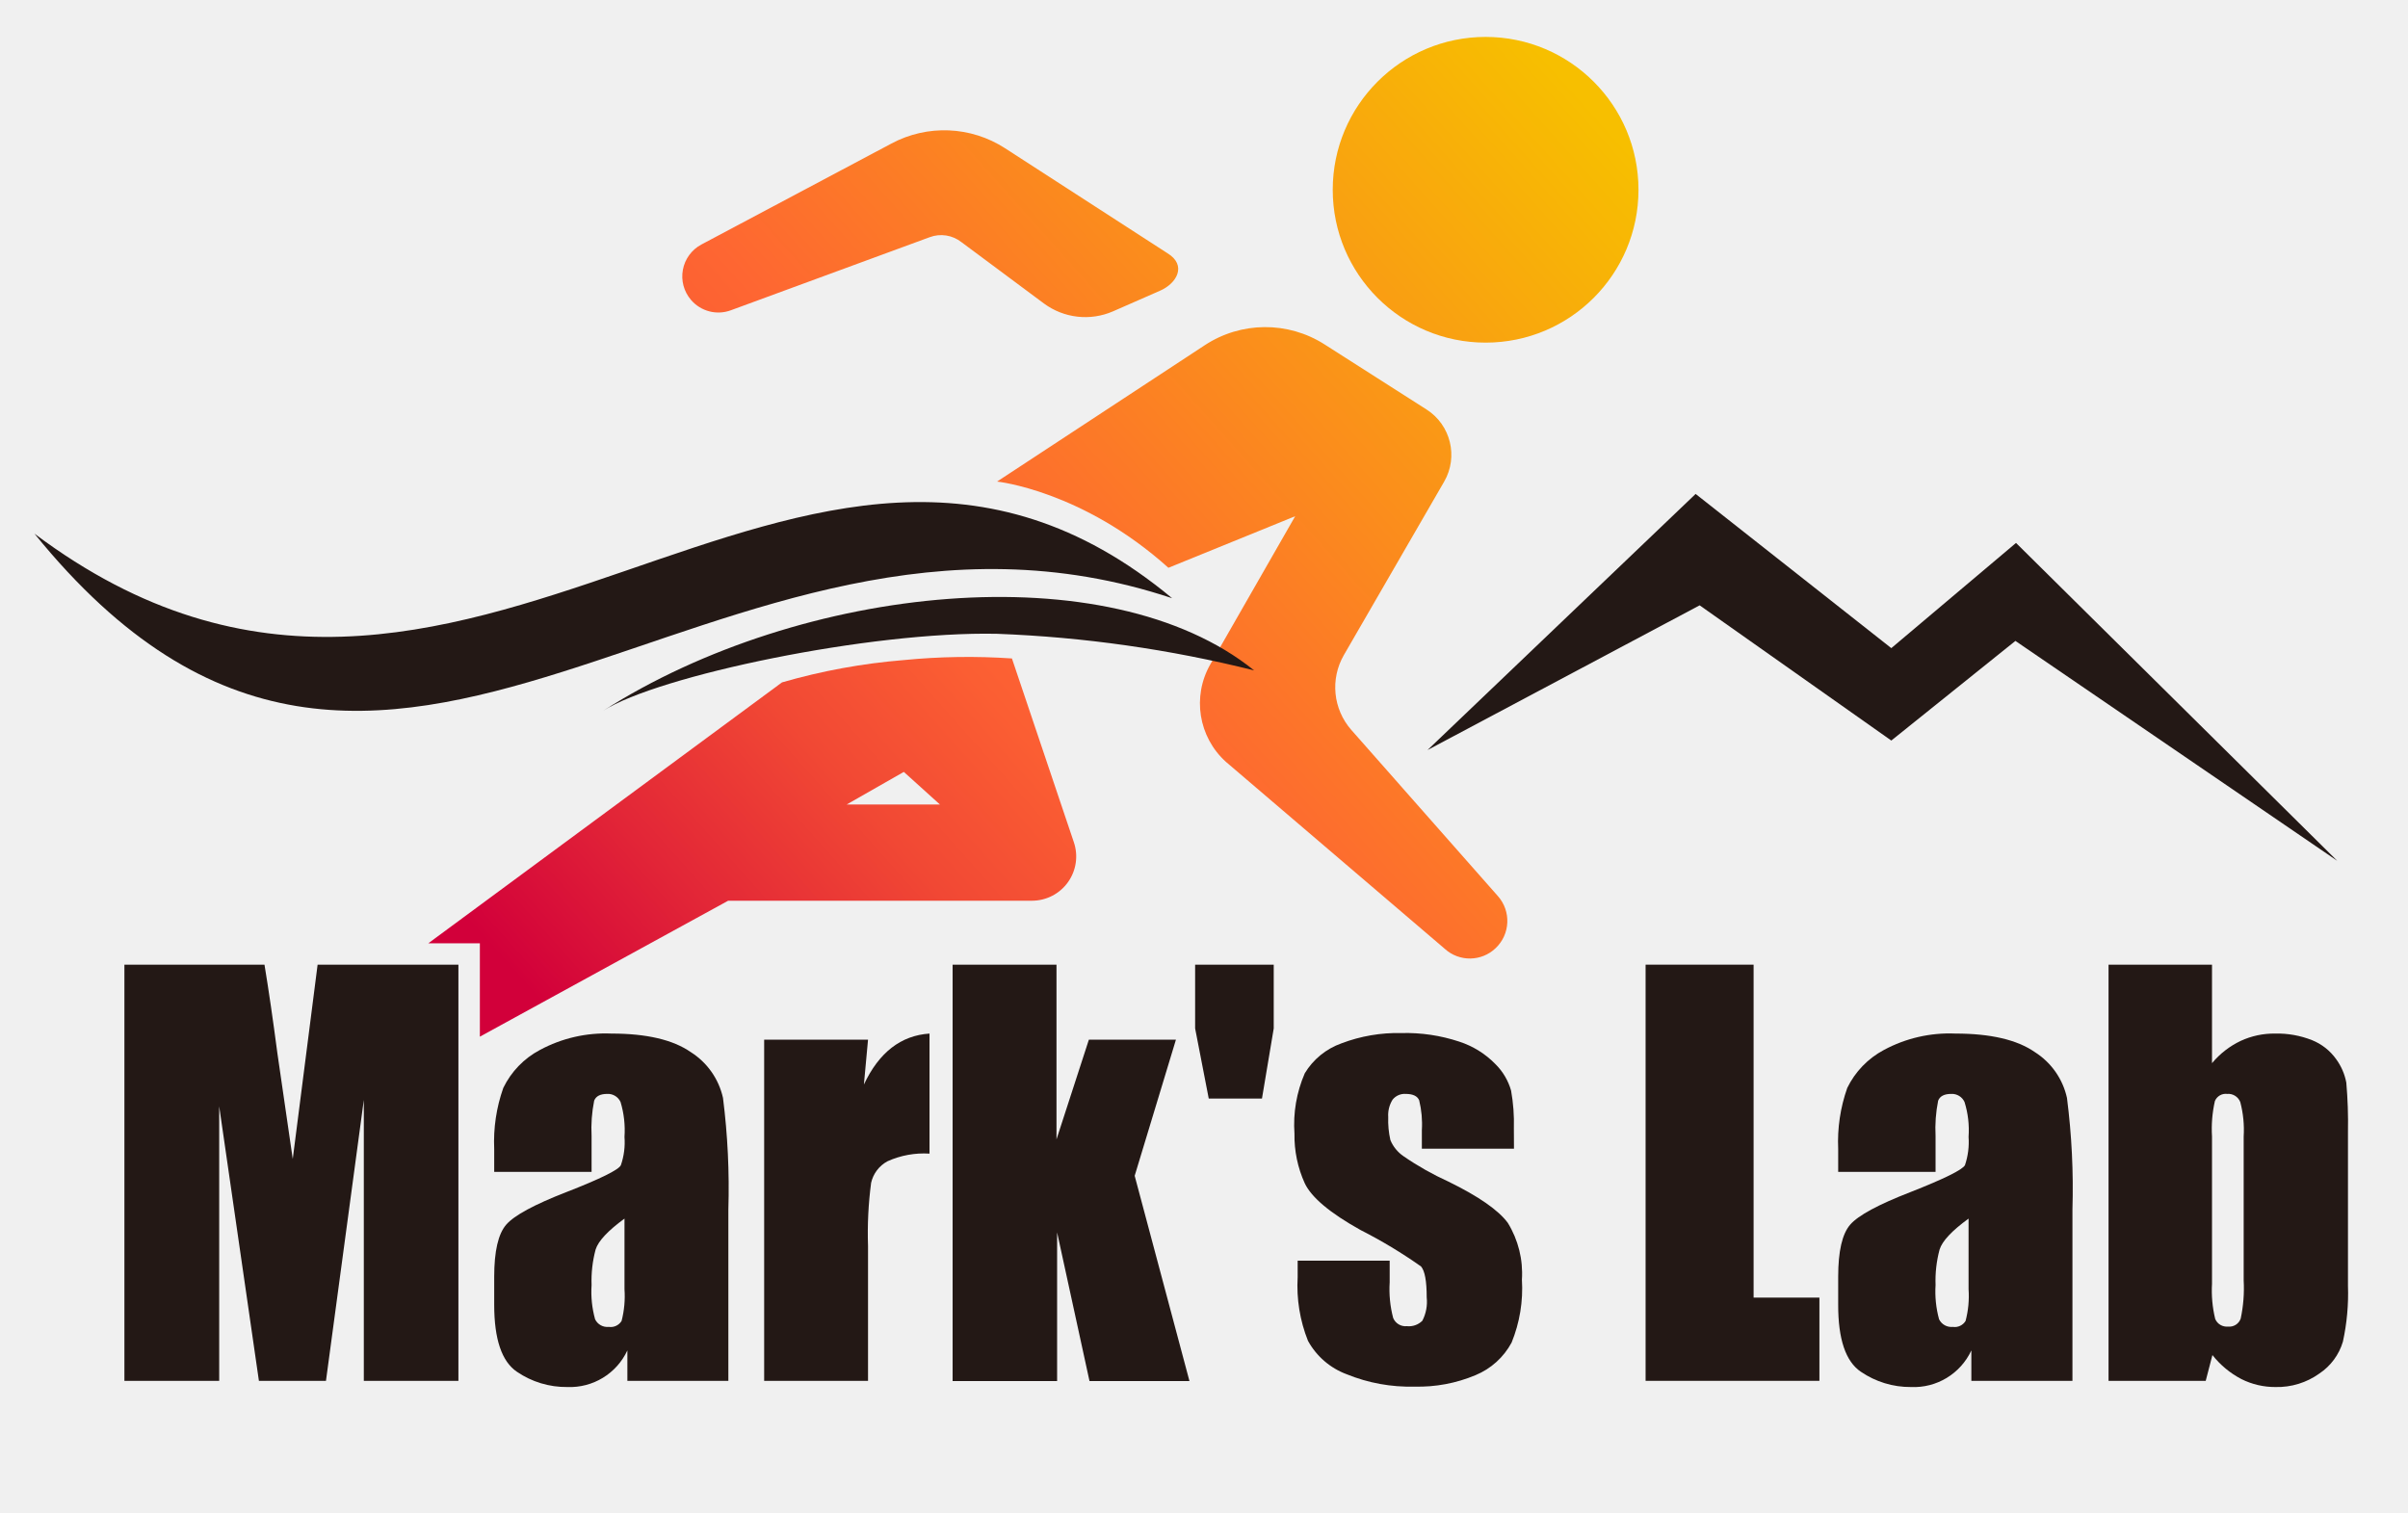
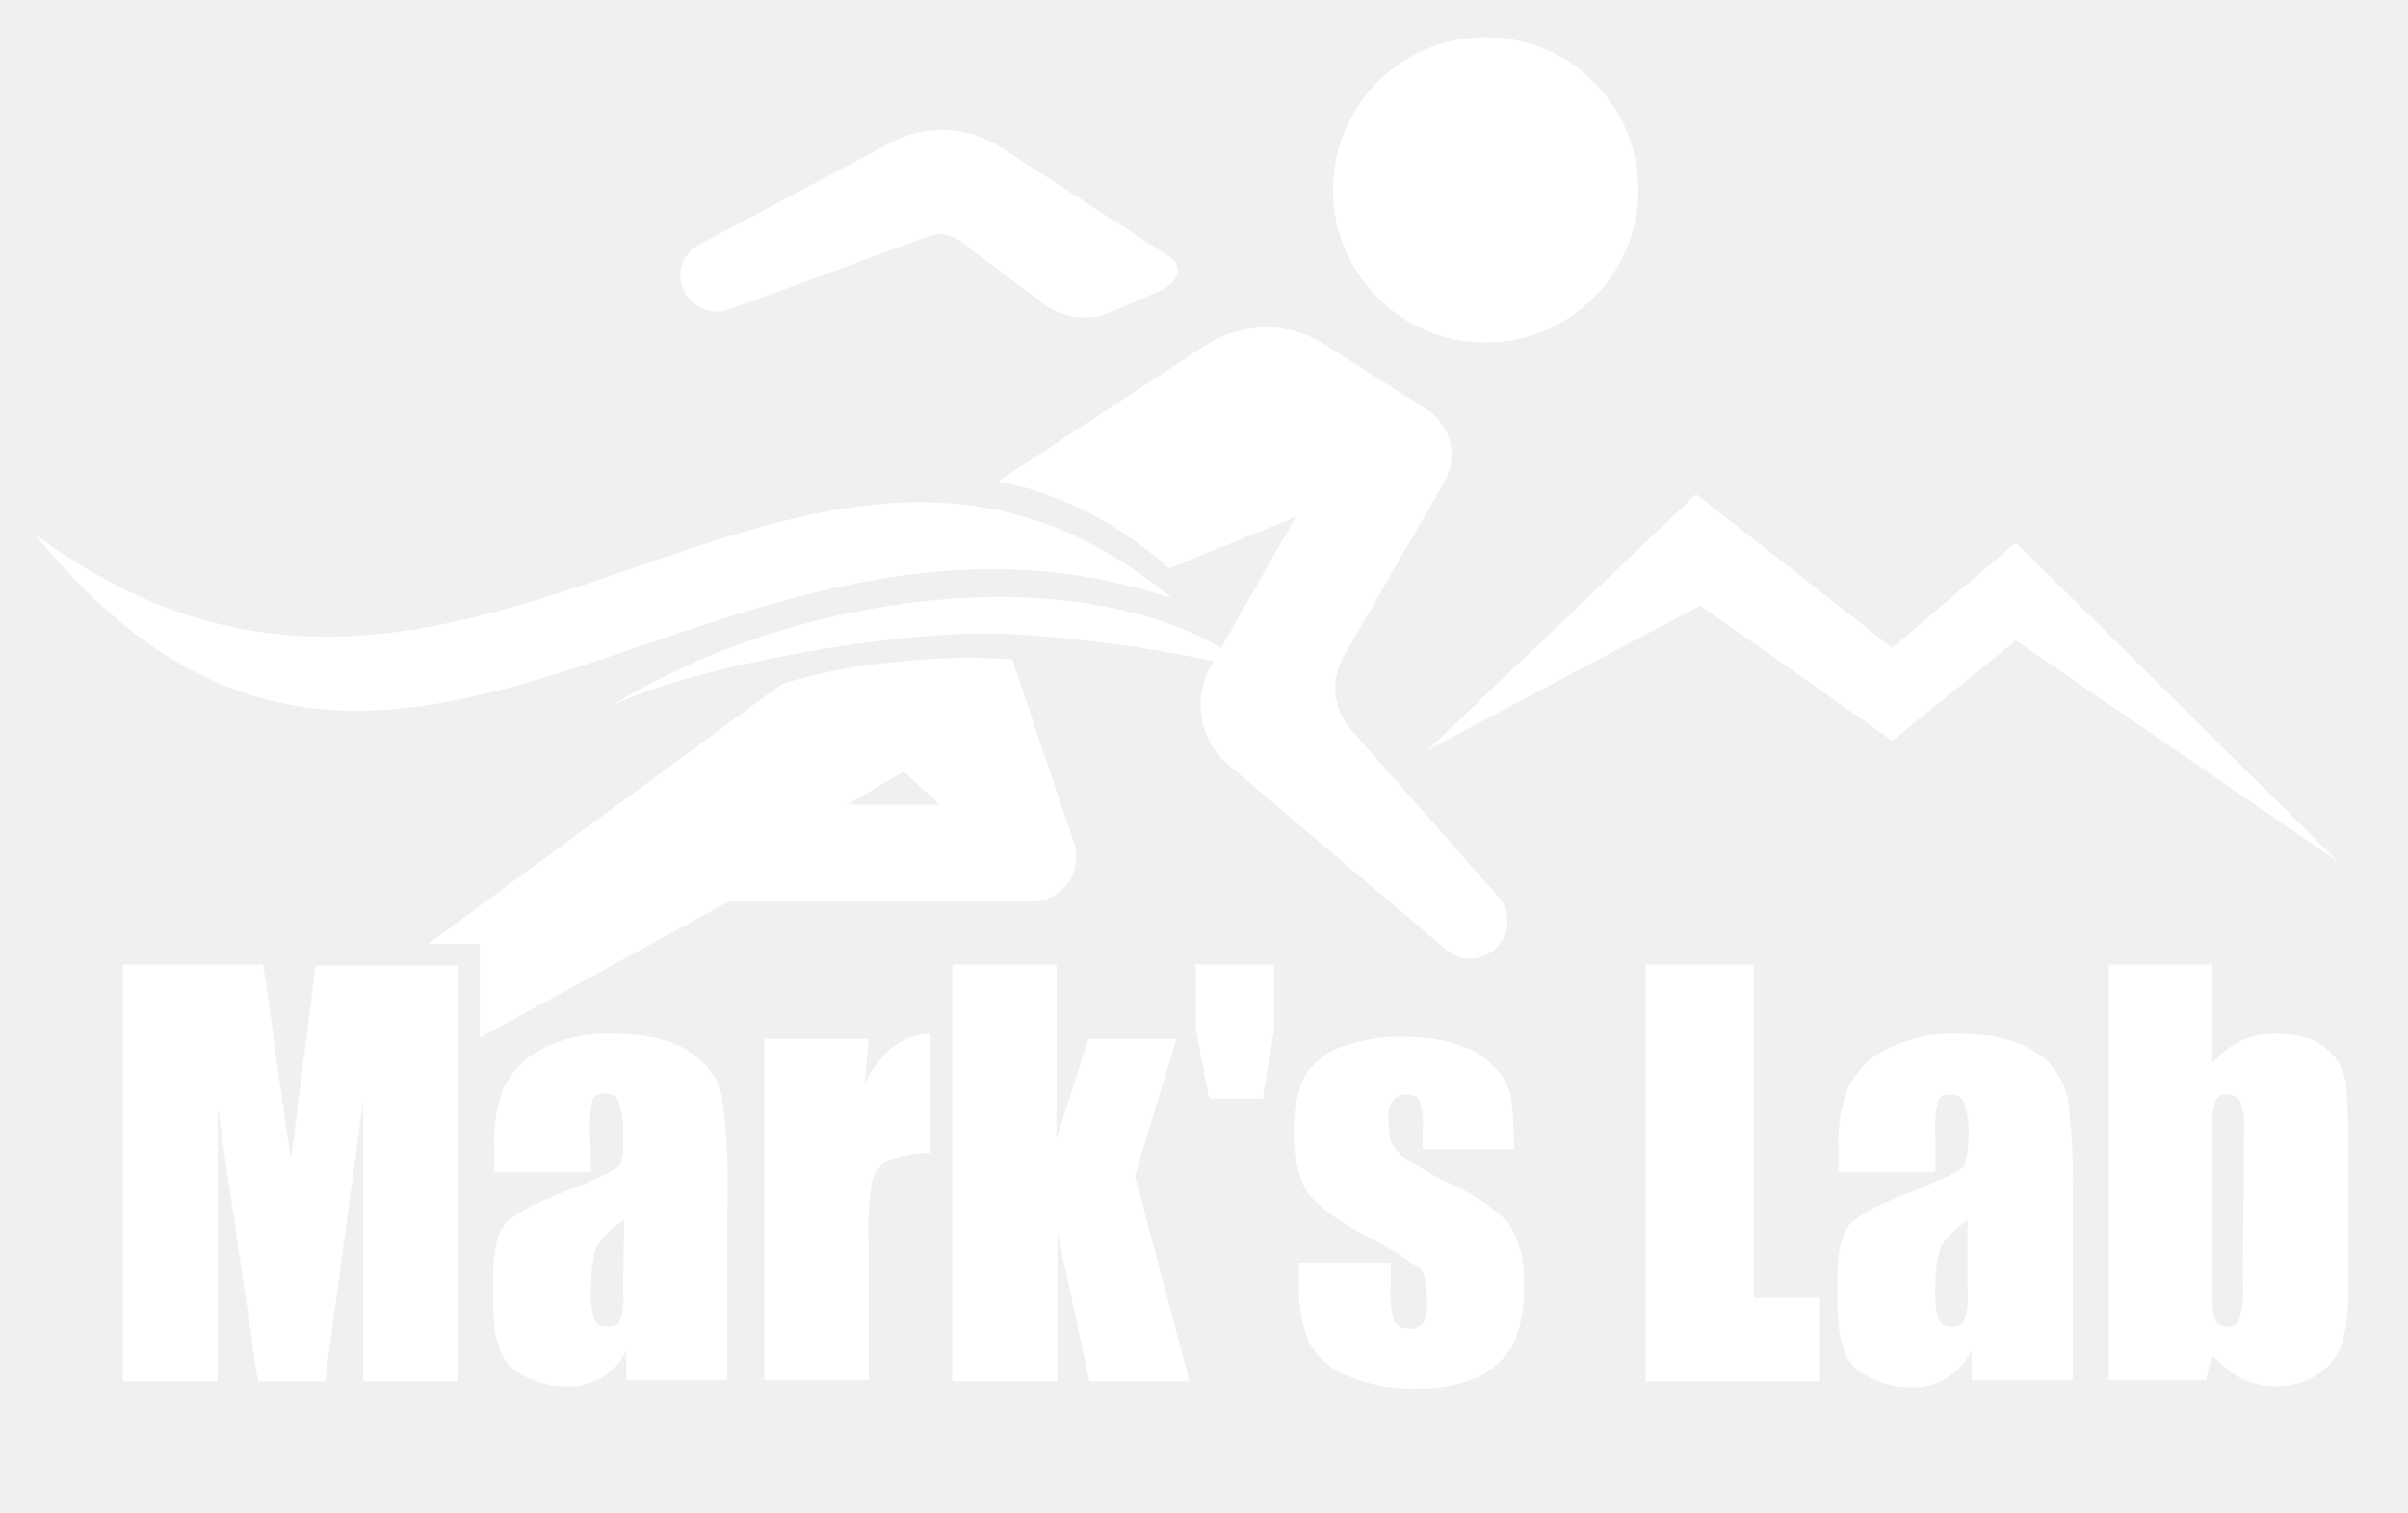
- <svg xmlns="http://www.w3.org/2000/svg" xmlns:xlink="http://www.w3.org/1999/xlink" viewBox="0 0 233.44 146.65">
-   <defs>
-     <style>.cls-1{fill:url(#未命名漸層_585);}.cls-2{fill:url(#未命名漸層_585-2);}.cls-3{fill:url(#未命名漸層_585-3);}.cls-4{fill:url(#未命名漸層_585-4);}.cls-5,.cls-6{fill:#231815;}.cls-5{fill-rule:evenodd;}</style>
-     <linearGradient id="未命名漸層_585" x1="153.69" y1="9.77" x2="53.93" y2="98.89" gradientUnits="userSpaceOnUse">
-       <stop offset="0" stop-color="#f7bf00" />
-       <stop offset="0.32" stop-color="#fb8b1d" />
-       <stop offset="0.54" stop-color="#fe6632" />
-       <stop offset="0.61" stop-color="#fb5e33" />
-       <stop offset="0.73" stop-color="#f14834" />
-       <stop offset="0.87" stop-color="#e22537" />
-       <stop offset="1" stop-color="#d2003a" />
-     </linearGradient>
-     <linearGradient id="未命名漸層_585-2" x1="168.68" y1="26.55" x2="68.91" y2="115.67" xlink:href="#未命名漸層_585" />
-     <linearGradient id="未命名漸層_585-3" x1="133.59" y1="-12.73" x2="33.83" y2="76.39" xlink:href="#未命名漸層_585" />
-     <linearGradient id="未命名漸層_585-4" x1="156.81" y1="13.26" x2="57.05" y2="102.38" xlink:href="#未命名漸層_585" />
-   </defs>
-   <g id="圖層_2" data-name="圖層 2">
-     <circle class="cls-1" cx="144.02" cy="18.4" r="14.82" />
-     <path class="cls-2" d="M145.21,86.88,131,70.77a6.26,6.26,0,0,1-.72-7.26L140,46.7a5.21,5.21,0,0,0-1.71-7l-9.87-6.3a10.68,10.68,0,0,0-11.64.08L96.66,46.69s8.27.86,16.61,8.36l12.29-5-8.22,14.35a7.63,7.63,0,0,0,1.51,9.47L140.07,92a3.61,3.61,0,0,0,4.92-.07h0A3.63,3.63,0,0,0,145.21,86.88Z" />
-     <path class="cls-3" d="M112.45,28.19l-4.56,2a6.74,6.74,0,0,1-6.68-.76l-8-5.95A3.18,3.18,0,0,0,90.12,23L70.86,30.08a3.49,3.49,0,0,1-3.87-1h0a3.5,3.5,0,0,1,1-5.37l18.44-9.8a10.85,10.85,0,0,1,11,.46l15.73,10.17C115.11,25.72,114.07,27.49,112.45,28.19Z" />
-     <path class="cls-4" d="M104.1,81.65l-6-17.81A63.34,63.34,0,0,0,87.59,64a60,60,0,0,0-11.78,2.16L41.52,91.46h5v9.05L70.59,87.33l29.46,0A4.29,4.29,0,0,0,104.1,81.65ZM82.08,78l5.54-3.16L91.12,78Z" />
-     <path class="cls-5" d="M121.58,65c-14.15-11.41-43.86-8.38-63.1,3.91,5.3-3.39,25.85-7.72,38.18-7.46A121.47,121.47,0,0,1,121.58,65Z" />
-     <path class="cls-5" d="M113.63,58C77.44,27.89,45.18,83.14,3.34,51.74,37.58,94,68.89,43.1,113.63,58Z" />
-     <polygon class="cls-5" points="138.39 72.72 164.38 47.89 183.35 62.84 195.44 52.64 226.58 83.46 195.38 62.14 183.35 71.8 164.77 58.69 138.39 72.72" />
-     <path class="cls-6" d="M44.44,93.53v40.35H35.27V106.64L31.6,133.88H25.1l-3.85-26.62,0,26.62H12.06V93.53H25.64q.6,3.63,1.25,8.58l1.49,10.26,2.41-18.84Z" />
-     <path class="cls-6" d="M57.35,113.62H47.91V111.4a15.66,15.66,0,0,1,.88-5.92,8.22,8.22,0,0,1,3.55-3.68,13.41,13.41,0,0,1,6.93-1.59q5.11,0,7.7,1.8a7.07,7.07,0,0,1,3.12,4.44,69.47,69.47,0,0,1,.52,10.83v16.6H60.82v-2.95A6.15,6.15,0,0,1,55,134.48,8.5,8.5,0,0,1,50.11,133q-2.2-1.49-2.2-6.5v-2.71q0-3.72,1.17-5.06t5.8-3.14q5-1.95,5.31-2.62a6.8,6.8,0,0,0,.35-2.74,9.46,9.46,0,0,0-.38-3.38,1.34,1.34,0,0,0-1.29-.79c-.68,0-1.1.22-1.27.66a13.83,13.83,0,0,0-.25,3.43Zm3.19,4.53c-1.61,1.18-2.54,2.17-2.8,3a11.67,11.67,0,0,0-.39,3.44,9.88,9.88,0,0,0,.34,3.32,1.32,1.32,0,0,0,1.33.74,1.24,1.24,0,0,0,1.24-.58,9.59,9.59,0,0,0,.28-3.08Z" />
-     <path class="cls-6" d="M84.15,100.8l-.4,4.35q2.19-4.66,6.36-4.94v11.64a8.59,8.59,0,0,0-4.07.74,3.16,3.16,0,0,0-1.59,2.09,37.13,37.13,0,0,0-.3,6.14v13.06H74.08V100.8Z" />
-     <path class="cls-6" d="M114,100.8,110,114l5.31,19.9h-9.69l-3.14-14.41v14.41H92.35V93.53h10.07v16.94l3.14-9.67Z" />
-     <path class="cls-6" d="M117.18,106.51l-1.32-6.8V93.53h7.62v6.18l-1.14,6.8Z" />
-     <path class="cls-6" d="M146.77,111.37h-8.93v-1.79a9.66,9.66,0,0,0-.26-2.9c-.17-.41-.61-.62-1.31-.62a1.5,1.5,0,0,0-1.27.56,2.83,2.83,0,0,0-.42,1.69,8.62,8.62,0,0,0,.21,2.23,3.54,3.54,0,0,0,1.27,1.56,28.09,28.09,0,0,0,4.35,2.46q4.38,2.14,5.76,4a9.37,9.37,0,0,1,1.37,5.51,13.9,13.9,0,0,1-1,6.1,7,7,0,0,1-3.5,3.16,14.31,14.31,0,0,1-5.92,1.11,16.27,16.27,0,0,1-6.57-1.2,7.1,7.1,0,0,1-3.75-3.24,14.39,14.39,0,0,1-1-6.18v-1.59h8.92v2.09a10.87,10.87,0,0,0,.34,3.47,1.3,1.3,0,0,0,1.33.79,1.84,1.84,0,0,0,1.5-.53,4,4,0,0,0,.42-2.26c0-1.58-.18-2.57-.55-3a47.45,47.45,0,0,0-5.86-3.53c-3-1.67-4.76-3.17-5.41-4.53a11.17,11.17,0,0,1-1-4.82,12.5,12.5,0,0,1,1-5.85,6.81,6.81,0,0,1,3.55-2.9,15.35,15.35,0,0,1,5.82-1,16.45,16.45,0,0,1,5.6.83,8.6,8.6,0,0,1,3.54,2.21,5.86,5.86,0,0,1,1.49,2.54,17.86,17.86,0,0,1,.27,3.66Z" />
-     <path class="cls-6" d="M170,93.53v32.28h6.38v8.07H159.53V93.53Z" />
-     <path class="cls-6" d="M187.64,113.62H178.2V111.4a15.66,15.66,0,0,1,.88-5.92,8.28,8.28,0,0,1,3.55-3.68,13.41,13.41,0,0,1,6.93-1.59q5.12,0,7.71,1.8a7.06,7.06,0,0,1,3.11,4.44,69,69,0,0,1,.53,10.83v16.6h-9.8v-2.95a6.15,6.15,0,0,1-5.86,3.55A8.5,8.5,0,0,1,180.4,133q-2.21-1.49-2.2-6.5v-2.71q0-3.72,1.17-5.06t5.81-3.14q4.95-1.95,5.31-2.62a7,7,0,0,0,.35-2.74,9.16,9.16,0,0,0-.39-3.38,1.34,1.34,0,0,0-1.29-.79c-.68,0-1.1.22-1.27.66a13.83,13.83,0,0,0-.25,3.43Zm3.2,4.53c-1.62,1.18-2.55,2.17-2.81,3a11.67,11.67,0,0,0-.39,3.44,10.16,10.16,0,0,0,.34,3.32,1.33,1.33,0,0,0,1.33.74,1.23,1.23,0,0,0,1.24-.58,9.47,9.47,0,0,0,.29-3.08Z" />
-     <path class="cls-6" d="M214.44,93.53v9.55a8.17,8.17,0,0,1,2.78-2.16,7.72,7.72,0,0,1,3.33-.71,9.14,9.14,0,0,1,3.59.64,5.29,5.29,0,0,1,2.32,1.82,5.61,5.61,0,0,1,1,2.3,45.35,45.35,0,0,1,.16,4.78v14.91a21.89,21.89,0,0,1-.49,5.42,5.63,5.63,0,0,1-2.28,3.09,7,7,0,0,1-4.26,1.31,7.28,7.28,0,0,1-3.3-.77,8.7,8.7,0,0,1-2.81-2.33l-.65,2.5h-9.42V93.53Zm3.07,16.67a10.57,10.57,0,0,0-.33-3.35,1.25,1.25,0,0,0-1.27-.79,1.14,1.14,0,0,0-1.19.69,12.18,12.18,0,0,0-.28,3.45v14.26a11.62,11.62,0,0,0,.31,3.42,1.22,1.22,0,0,0,1.24.74,1.17,1.17,0,0,0,1.23-.77,14.06,14.06,0,0,0,.29-3.71Z" />
+ <svg xmlns="http://www.w3.org/2000/svg" version="1.1" id="圖層_1" x="0px" y="0px" viewBox="0 0 233.4 146.6" style="enable-background:new 0 0 233.4 146.6;" xml:space="preserve">
+   <style type="text/css">
+ 	.st0{fill:#FFFFFF;}
+ 	.st1{fill-rule:evenodd;clip-rule:evenodd;fill:#FFFFFF;}
+ </style>
+   <g id="圖層_2_1_">
+     <circle class="st0" cx="144" cy="18.4" r="14.8" />
+     <path class="st0" d="M145.2,86.9L131,70.8c-1.8-2-2.1-4.9-0.7-7.3l9.7-16.8c1.4-2.4,0.6-5.5-1.7-7l-9.9-6.3   c-3.6-2.3-8.1-2.2-11.6,0.1L96.7,46.7c0,0,8.3,0.9,16.6,8.4l12.3-5l-8.2,14.4c-1.8,3.1-1.2,7.1,1.5,9.5L140.1,92   c1.4,1.3,3.6,1.2,4.9-0.1l0,0C146.4,90.6,146.5,88.3,145.2,86.9z" />
+     <path class="st0" d="M112.4,28.2l-4.6,2c-2.2,1-4.7,0.7-6.7-0.8l-8-6c-0.9-0.7-2-0.9-3.1-0.5l-19.3,7.1c-1.4,0.5-2.9,0.1-3.9-1l0,0   c-1.3-1.5-1.1-3.7,0.4-4.9c0.2-0.2,0.4-0.3,0.6-0.4l18.4-9.8c3.5-1.9,7.7-1.7,11,0.5l15.7,10.2C115.1,25.7,114.1,27.5,112.4,28.2z" />
+     <path class="st0" d="M104.1,81.7l-6-17.8c-3.5-0.2-7-0.2-10.5,0.2c-4,0.3-7.9,1-11.8,2.2L41.5,91.5h5v9.1l24.1-13.2H100   c2.4,0,4.3-1.9,4.3-4.3C104.3,82.6,104.3,82.1,104.1,81.7z M82.1,78l5.5-3.2l3.5,3.2H82.1z" />
+     <path class="st1" d="M121.6,65c-14.2-11.4-43.9-8.4-63.1,3.9c5.3-3.4,25.8-7.7,38.2-7.5C105.1,61.8,113.4,63,121.6,65z" />
+     <path class="st1" d="M113.6,58C77.4,27.9,45.2,83.1,3.3,51.7C37.6,94,68.9,43.1,113.6,58z" />
+     <polygon class="st1" points="138.4,72.7 164.4,47.9 183.4,62.8 195.4,52.6 226.6,83.5 195.4,62.1 183.4,71.8 164.8,58.7  " />
+     <path class="st0" d="M44.4,93.5v40.4h-9.2v-27.2l-3.7,27.2h-6.5l-3.9-26.6v26.6h-9.2V93.5h13.6c0.4,2.4,0.8,5.3,1.2,8.6l1.5,10.3   l2.4-18.8H44.4z" />
+     <path class="st0" d="M57.3,113.6h-9.4v-2.2c-0.1-2,0.2-4,0.9-5.9c0.8-1.6,2-2.9,3.5-3.7c2.1-1.1,4.5-1.7,6.9-1.6   c3.4,0,6,0.6,7.7,1.8c1.6,1,2.7,2.6,3.1,4.4c0.5,3.6,0.6,7.2,0.5,10.8v16.6h-9.8v-2.9c-1,2.2-3.3,3.6-5.8,3.5   c-1.7,0-3.5-0.5-4.9-1.5c-1.5-1-2.2-3.2-2.2-6.5v-2.7c0-2.5,0.4-4.2,1.2-5.1c0.8-0.9,2.7-1.9,5.8-3.1c3.3-1.3,5.1-2.2,5.3-2.6   c0.3-0.9,0.4-1.8,0.3-2.7c0.1-1.1-0.1-2.3-0.4-3.4c-0.2-0.5-0.7-0.8-1.3-0.8c-0.7,0-1.1,0.2-1.3,0.7c-0.2,1.1-0.3,2.3-0.2,3.4   L57.3,113.6z M60.5,118.2c-1.6,1.2-2.5,2.2-2.8,3c-0.3,1.1-0.4,2.3-0.4,3.4c-0.1,1.1,0,2.2,0.3,3.3c0.2,0.5,0.8,0.8,1.3,0.7   c0.5,0.1,1-0.2,1.2-0.6c0.3-1,0.4-2,0.3-3.1L60.5,118.2z" />
+     <path class="st0" d="M84.2,100.8l-0.4,4.3c1.5-3.1,3.6-4.8,6.4-4.9v11.6c-1.4-0.1-2.8,0.2-4.1,0.7c-0.8,0.4-1.4,1.2-1.6,2.1   c-0.3,2-0.4,4.1-0.3,6.1v13.1H74.1v-33.1H84.2z" />
+     <path class="st0" d="M114,100.8l-4,13.2l5.3,19.9h-9.7l-3.1-14.4v14.4H92.3V93.5h10.1v16.9l3.1-9.7H114z" />
+     <path class="st0" d="M117.2,106.5l-1.3-6.8v-6.2h7.6v6.2l-1.1,6.8H117.2z" />
+     <path class="st0" d="M146.8,111.4h-8.9v-1.8c0.1-1,0-2-0.3-2.9c-0.2-0.4-0.6-0.6-1.3-0.6c-0.5,0-1,0.2-1.3,0.6   c-0.3,0.5-0.5,1.1-0.4,1.7c0,0.7,0,1.5,0.2,2.2c0.3,0.6,0.7,1.2,1.3,1.6c1.4,0.9,2.8,1.8,4.4,2.5c2.9,1.4,4.8,2.8,5.8,4   c1,1.7,1.5,3.6,1.4,5.5c0.1,2.1-0.2,4.2-1,6.1c-0.8,1.4-2,2.5-3.5,3.2c-1.9,0.8-3.9,1.2-5.9,1.1c-2.2,0.1-4.5-0.3-6.6-1.2   c-1.6-0.6-2.9-1.7-3.8-3.2c-0.8-2-1.1-4.1-1-6.2v-1.6h8.9v2.1c-0.1,1.2,0,2.3,0.3,3.5c0.2,0.5,0.8,0.8,1.3,0.8   c0.6,0.1,1.1-0.1,1.5-0.5c0.4-0.7,0.5-1.5,0.4-2.3c0-1.6-0.2-2.6-0.6-3c-1.9-1.3-3.8-2.5-5.9-3.5c-3-1.7-4.8-3.2-5.4-4.5   c-0.7-1.5-1-3.2-1-4.8c-0.1-2,0.2-4,1-5.8c0.8-1.3,2.1-2.4,3.6-2.9c1.9-0.7,3.8-1,5.8-1c1.9,0,3.8,0.2,5.6,0.8   c1.3,0.4,2.6,1.2,3.5,2.2c0.7,0.7,1.2,1.6,1.5,2.5c0.2,1.2,0.3,2.4,0.3,3.7L146.8,111.4z" />
+     <path class="st0" d="M170,93.5v32.3h6.4v8.1h-16.9V93.5H170z" />
+     <path class="st0" d="M187.6,113.6h-9.4v-2.2c-0.1-2,0.2-4,0.9-5.9c0.8-1.6,2-2.9,3.6-3.7c2.1-1.1,4.5-1.7,6.9-1.6   c3.4,0,6,0.6,7.7,1.8c1.6,1,2.7,2.6,3.1,4.4c0.5,3.6,0.6,7.2,0.5,10.8v16.6h-9.8v-2.9c-1.1,2.3-3.4,3.7-5.9,3.6   c-1.7,0-3.4-0.5-4.9-1.5c-1.5-1-2.2-3.2-2.2-6.5v-2.7c0-2.5,0.4-4.2,1.2-5.1c0.8-0.9,2.7-1.9,5.8-3.1c3.3-1.3,5.1-2.2,5.3-2.6   c0.3-0.9,0.4-1.8,0.4-2.7c0.1-1.1-0.1-2.3-0.4-3.4c-0.2-0.5-0.7-0.8-1.3-0.8c-0.7,0-1.1,0.2-1.3,0.7c-0.2,1.1-0.3,2.3-0.2,3.4   V113.6z M190.8,118.2c-1.6,1.2-2.6,2.2-2.8,3c-0.3,1.1-0.4,2.3-0.4,3.4c-0.1,1.1,0,2.2,0.3,3.3c0.2,0.5,0.8,0.8,1.3,0.7   c0.5,0.1,1-0.2,1.2-0.6c0.3-1,0.4-2,0.3-3.1V118.2z" />
+     <path class="st0" d="M214.4,93.5v9.6c0.8-0.9,1.7-1.7,2.8-2.2c1-0.5,2.2-0.7,3.3-0.7c1.2,0,2.4,0.2,3.6,0.6c0.9,0.4,1.7,1,2.3,1.8   c0.5,0.7,0.8,1.5,1,2.3c0.1,1.6,0.2,3.2,0.2,4.8v14.9c0.1,1.8-0.1,3.6-0.5,5.4c-0.4,1.3-1.2,2.4-2.3,3.1c-1.2,0.9-2.7,1.3-4.3,1.3   c-1.1,0-2.3-0.3-3.3-0.8c-1.1-0.6-2-1.4-2.8-2.3l-0.6,2.5h-9.4V93.5H214.4z M217.5,110.2c0.1-1.1,0-2.3-0.3-3.3   c-0.2-0.5-0.7-0.8-1.3-0.8c-0.5-0.1-1,0.2-1.2,0.7c-0.3,1.1-0.4,2.3-0.3,3.4v14.3c-0.1,1.1,0,2.3,0.3,3.4c0.2,0.5,0.7,0.8,1.2,0.7   c0.5,0.1,1-0.3,1.2-0.8c0.3-1.2,0.4-2.5,0.3-3.7L217.5,110.2z" />
  </g>
</svg>
